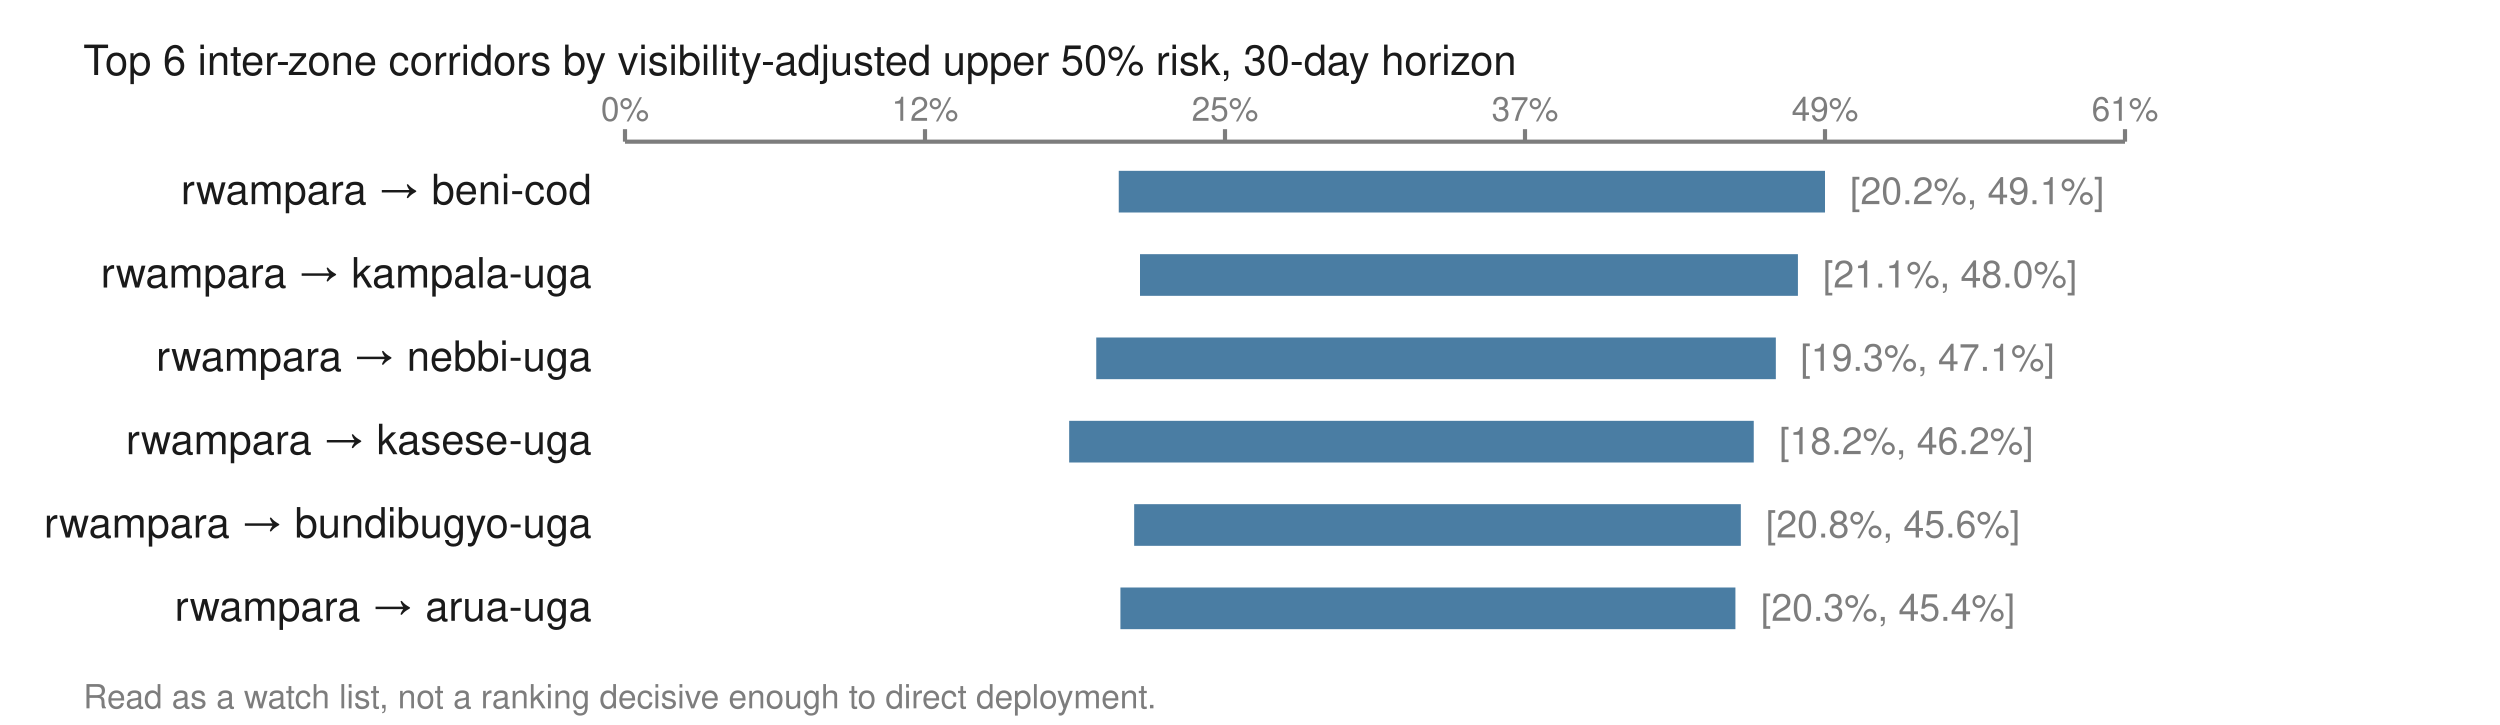
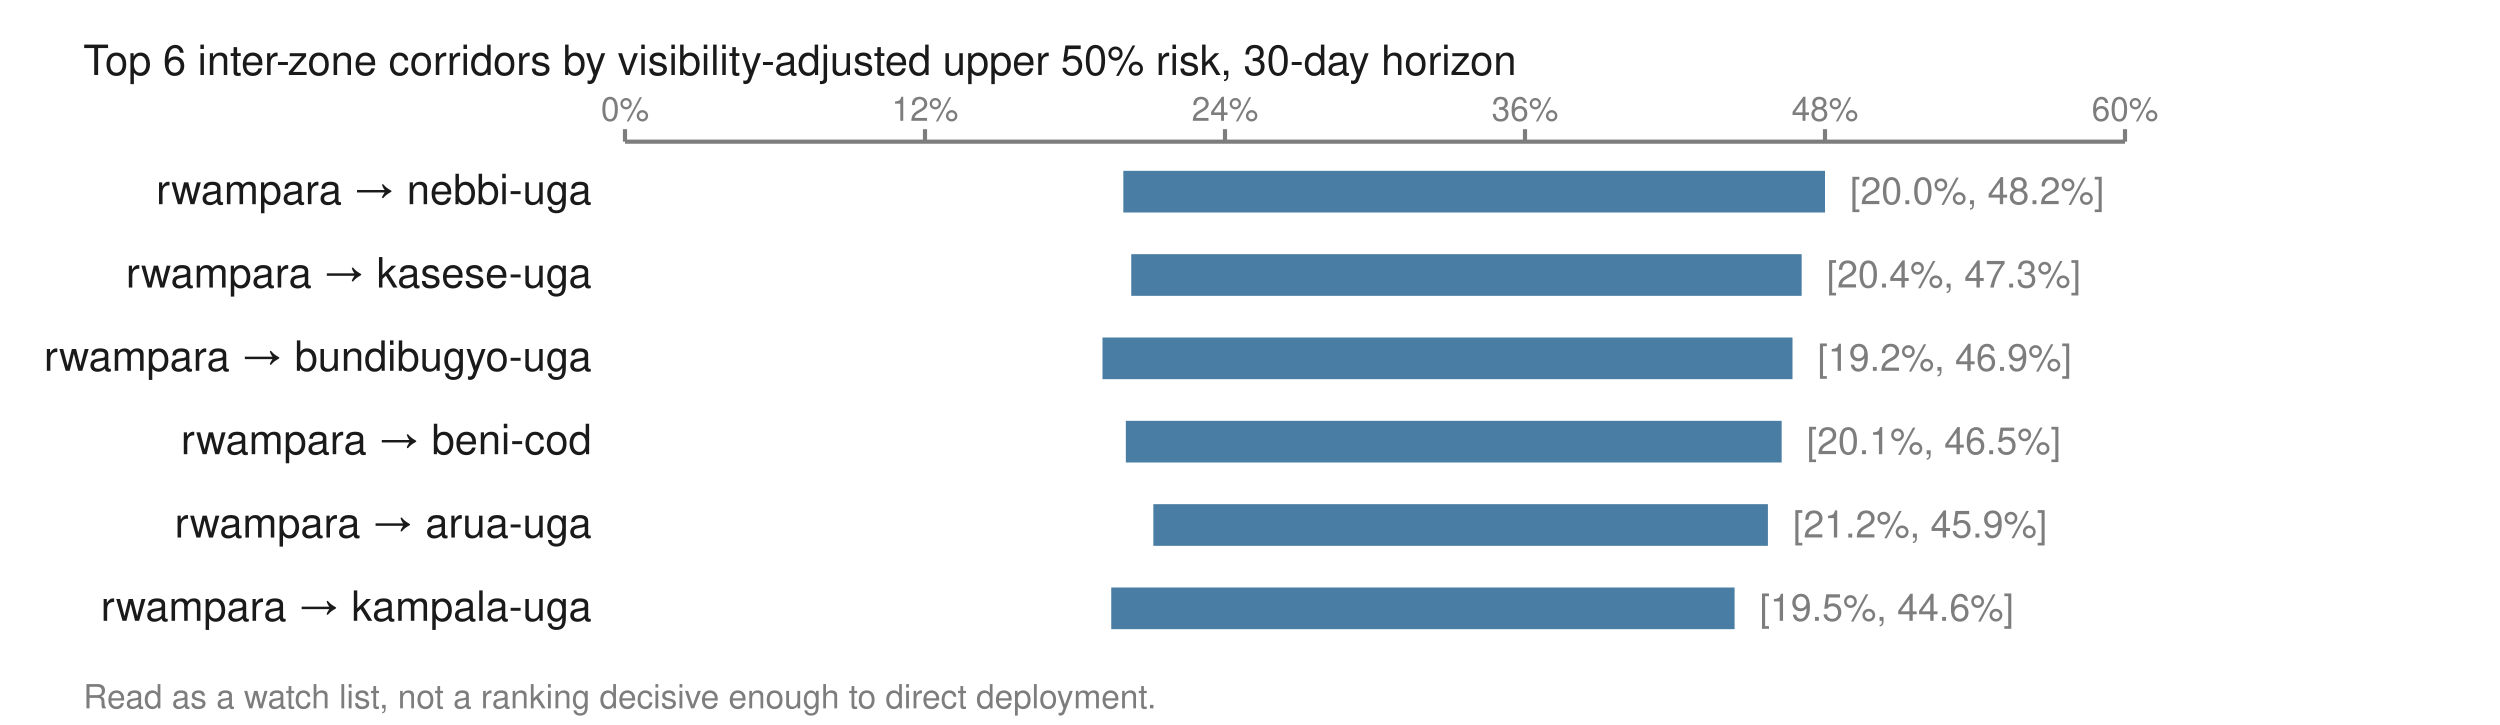
<svg xmlns="http://www.w3.org/2000/svg" viewBox="0 0 600 174" width="600" height="174" role="img" aria-labelledby="t">
  <text x="20.0" y="18.0" font-family="Helvetica,Arial,sans-serif" font-size="10" fill="#1a1a1a" font-weight="normal" text-anchor="start">Top 6 inter-zone corridors by visibility-adjusted upper 50% risk, 30-day horizon</text>
  <line x1="150.0" y1="34.0" x2="510.0" y2="34.0" stroke="#7d7d7d" stroke-width="1" />
  <line x1="150.0" y1="31.0" x2="150.0" y2="34.0" stroke="#7d7d7d" stroke-width="1" />
  <text x="150.0" y="29.0" font-family="Helvetica,Arial,sans-serif" font-size="8" fill="#7d7d7d" font-weight="normal" text-anchor="middle">0%</text>
  <line x1="222.0" y1="31.0" x2="222.0" y2="34.0" stroke="#7d7d7d" stroke-width="1" />
  <text x="222.0" y="29.0" font-family="Helvetica,Arial,sans-serif" font-size="8" fill="#7d7d7d" font-weight="normal" text-anchor="middle">12%</text>
  <line x1="294.0" y1="31.0" x2="294.0" y2="34.0" stroke="#7d7d7d" stroke-width="1" />
-   <text x="294.0" y="29.0" font-family="Helvetica,Arial,sans-serif" font-size="8" fill="#7d7d7d" font-weight="normal" text-anchor="middle">25%</text>
+   <text x="294.0" y="29.0" font-family="Helvetica,Arial,sans-serif" font-size="8" fill="#7d7d7d" font-weight="normal" text-anchor="middle">24%</text>
  <line x1="366.0" y1="31.0" x2="366.0" y2="34.0" stroke="#7d7d7d" stroke-width="1" />
-   <text x="366.0" y="29.0" font-family="Helvetica,Arial,sans-serif" font-size="8" fill="#7d7d7d" font-weight="normal" text-anchor="middle">37%</text>
+   <text x="366.0" y="29.0" font-family="Helvetica,Arial,sans-serif" font-size="8" fill="#7d7d7d" font-weight="normal" text-anchor="middle">36%</text>
  <line x1="438.0" y1="31.0" x2="438.0" y2="34.0" stroke="#7d7d7d" stroke-width="1" />
-   <text x="438.0" y="29.0" font-family="Helvetica,Arial,sans-serif" font-size="8" fill="#7d7d7d" font-weight="normal" text-anchor="middle">49%</text>
+   <text x="438.0" y="29.0" font-family="Helvetica,Arial,sans-serif" font-size="8" fill="#7d7d7d" font-weight="normal" text-anchor="middle">48%</text>
  <line x1="510.0" y1="31.0" x2="510.0" y2="34.0" stroke="#7d7d7d" stroke-width="1" />
-   <text x="510.0" y="29.0" font-family="Helvetica,Arial,sans-serif" font-size="8" fill="#7d7d7d" font-weight="normal" text-anchor="middle">61%</text>
-   <text x="142.0" y="49.0" font-family="Helvetica,Arial,sans-serif" font-size="10" fill="#1a1a1a" font-weight="normal" text-anchor="end">rwampara → beni-cod</text>
-   <rect x="268.5" y="41.0" width="169.5" height="10.0" fill="#4a7da3" />
-   <text x="444.0" y="49.0" font-family="Helvetica,Arial,sans-serif" font-size="9" fill="#7d7d7d" font-weight="normal" text-anchor="start">[20.2%, 49.1%]</text>
-   <text x="142.0" y="69.0" font-family="Helvetica,Arial,sans-serif" font-size="10" fill="#1a1a1a" font-weight="normal" text-anchor="end">rwampara → kampala-uga</text>
-   <rect x="273.6" y="61.0" width="157.9" height="10.0" fill="#4a7da3" />
-   <text x="437.5" y="69.0" font-family="Helvetica,Arial,sans-serif" font-size="9" fill="#7d7d7d" font-weight="normal" text-anchor="start">[21.1%, 48.0%]</text>
-   <text x="142.0" y="89.0" font-family="Helvetica,Arial,sans-serif" font-size="10" fill="#1a1a1a" font-weight="normal" text-anchor="end">rwampara → nebbi-uga</text>
-   <rect x="263.1" y="81.0" width="163.1" height="10.0" fill="#4a7da3" />
-   <text x="432.1" y="89.0" font-family="Helvetica,Arial,sans-serif" font-size="9" fill="#7d7d7d" font-weight="normal" text-anchor="start">[19.3%, 47.1%]</text>
-   <text x="142.0" y="109.0" font-family="Helvetica,Arial,sans-serif" font-size="10" fill="#1a1a1a" font-weight="normal" text-anchor="end">rwampara → kasese-uga</text>
-   <rect x="256.6" y="101.0" width="164.3" height="10.0" fill="#4a7da3" />
-   <text x="427.0" y="109.0" font-family="Helvetica,Arial,sans-serif" font-size="9" fill="#7d7d7d" font-weight="normal" text-anchor="start">[18.2%, 46.2%]</text>
-   <text x="142.0" y="129.0" font-family="Helvetica,Arial,sans-serif" font-size="10" fill="#1a1a1a" font-weight="normal" text-anchor="end">rwampara → bundibugyo-uga</text>
-   <rect x="272.2" y="121.0" width="145.6" height="10.0" fill="#4a7da3" />
-   <text x="423.8" y="129.0" font-family="Helvetica,Arial,sans-serif" font-size="9" fill="#7d7d7d" font-weight="normal" text-anchor="start">[20.8%, 45.6%]</text>
-   <text x="142.0" y="149.0" font-family="Helvetica,Arial,sans-serif" font-size="10" fill="#1a1a1a" font-weight="normal" text-anchor="end">rwampara → arua-uga</text>
-   <rect x="268.9" y="141.0" width="147.6" height="10.0" fill="#4a7da3" />
-   <text x="422.6" y="149.0" font-family="Helvetica,Arial,sans-serif" font-size="9" fill="#7d7d7d" font-weight="normal" text-anchor="start">[20.3%, 45.4%]</text>
+   <text x="510.0" y="29.0" font-family="Helvetica,Arial,sans-serif" font-size="8" fill="#7d7d7d" font-weight="normal" text-anchor="middle">60%</text>
+   <text x="142.0" y="49.0" font-family="Helvetica,Arial,sans-serif" font-size="10" fill="#1a1a1a" font-weight="normal" text-anchor="end">rwampara → nebbi-uga</text>
+   <rect x="269.6" y="41.0" width="168.4" height="10.0" fill="#4a7da3" />
+   <text x="444.0" y="49.0" font-family="Helvetica,Arial,sans-serif" font-size="9" fill="#7d7d7d" font-weight="normal" text-anchor="start">[20.0%, 48.2%]</text>
+   <text x="142.0" y="69.0" font-family="Helvetica,Arial,sans-serif" font-size="10" fill="#1a1a1a" font-weight="normal" text-anchor="end">rwampara → kasese-uga</text>
+   <rect x="271.5" y="61.0" width="160.9" height="10.0" fill="#4a7da3" />
+   <text x="438.4" y="69.0" font-family="Helvetica,Arial,sans-serif" font-size="9" fill="#7d7d7d" font-weight="normal" text-anchor="start">[20.4%, 47.3%]</text>
+   <text x="142.0" y="89.0" font-family="Helvetica,Arial,sans-serif" font-size="10" fill="#1a1a1a" font-weight="normal" text-anchor="end">rwampara → bundibugyo-uga</text>
+   <rect x="264.6" y="81.0" width="165.6" height="10.0" fill="#4a7da3" />
+   <text x="436.2" y="89.0" font-family="Helvetica,Arial,sans-serif" font-size="9" fill="#7d7d7d" font-weight="normal" text-anchor="start">[19.2%, 46.9%]</text>
+   <text x="142.0" y="109.0" font-family="Helvetica,Arial,sans-serif" font-size="10" fill="#1a1a1a" font-weight="normal" text-anchor="end">rwampara → beni-cod</text>
+   <rect x="270.2" y="101.0" width="157.4" height="10.0" fill="#4a7da3" />
+   <text x="433.6" y="109.0" font-family="Helvetica,Arial,sans-serif" font-size="9" fill="#7d7d7d" font-weight="normal" text-anchor="start">[20.1%, 46.5%]</text>
+   <text x="142.0" y="129.0" font-family="Helvetica,Arial,sans-serif" font-size="10" fill="#1a1a1a" font-weight="normal" text-anchor="end">rwampara → arua-uga</text>
+   <rect x="276.8" y="121.0" width="147.5" height="10.0" fill="#4a7da3" />
+   <text x="430.3" y="129.0" font-family="Helvetica,Arial,sans-serif" font-size="9" fill="#7d7d7d" font-weight="normal" text-anchor="start">[21.2%, 45.9%]</text>
+   <text x="142.0" y="149.0" font-family="Helvetica,Arial,sans-serif" font-size="10" fill="#1a1a1a" font-weight="normal" text-anchor="end">rwampara → kampala-uga</text>
+   <rect x="266.7" y="141.0" width="149.6" height="10.0" fill="#4a7da3" />
+   <text x="422.3" y="149.0" font-family="Helvetica,Arial,sans-serif" font-size="9" fill="#7d7d7d" font-weight="normal" text-anchor="start">[19.5%, 44.6%]</text>
  <text x="20.0" y="170.0" font-family="Helvetica,Arial,sans-serif" font-size="8" fill="#7d7d7d" font-weight="normal" text-anchor="start">Read as a watch list, not a ranking decisive enough to direct deployment.</text>
</svg>
